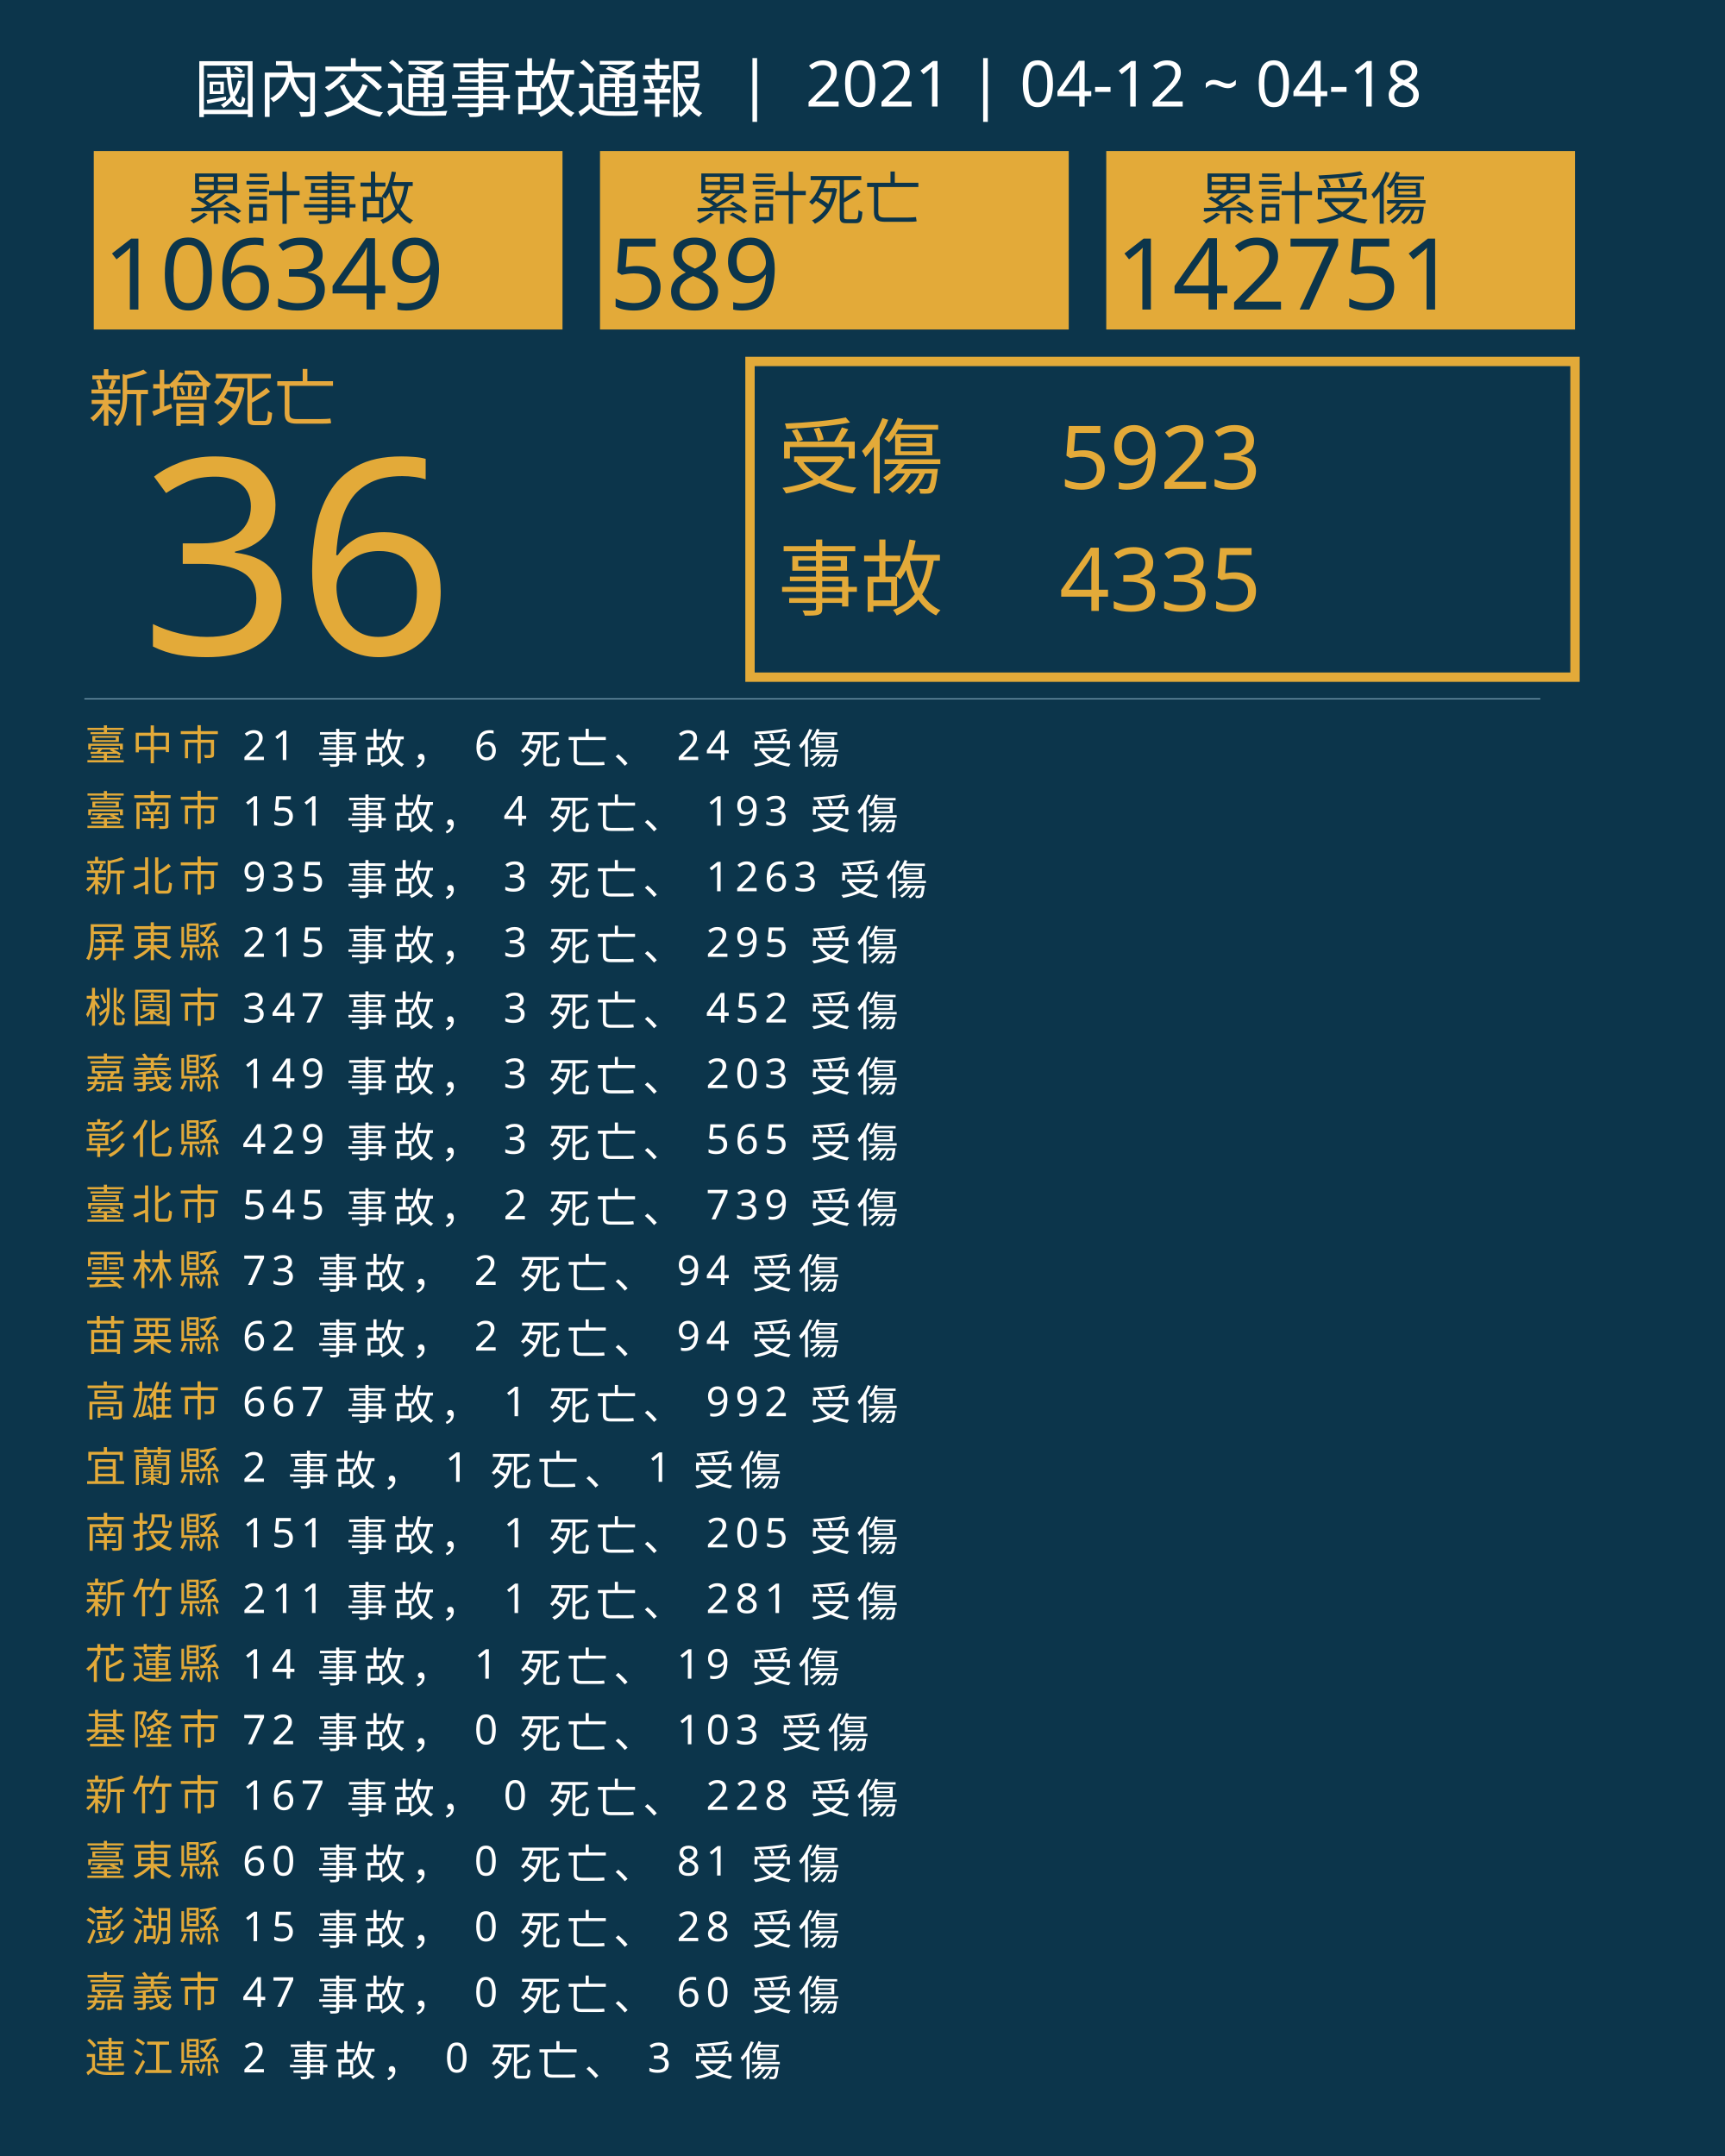
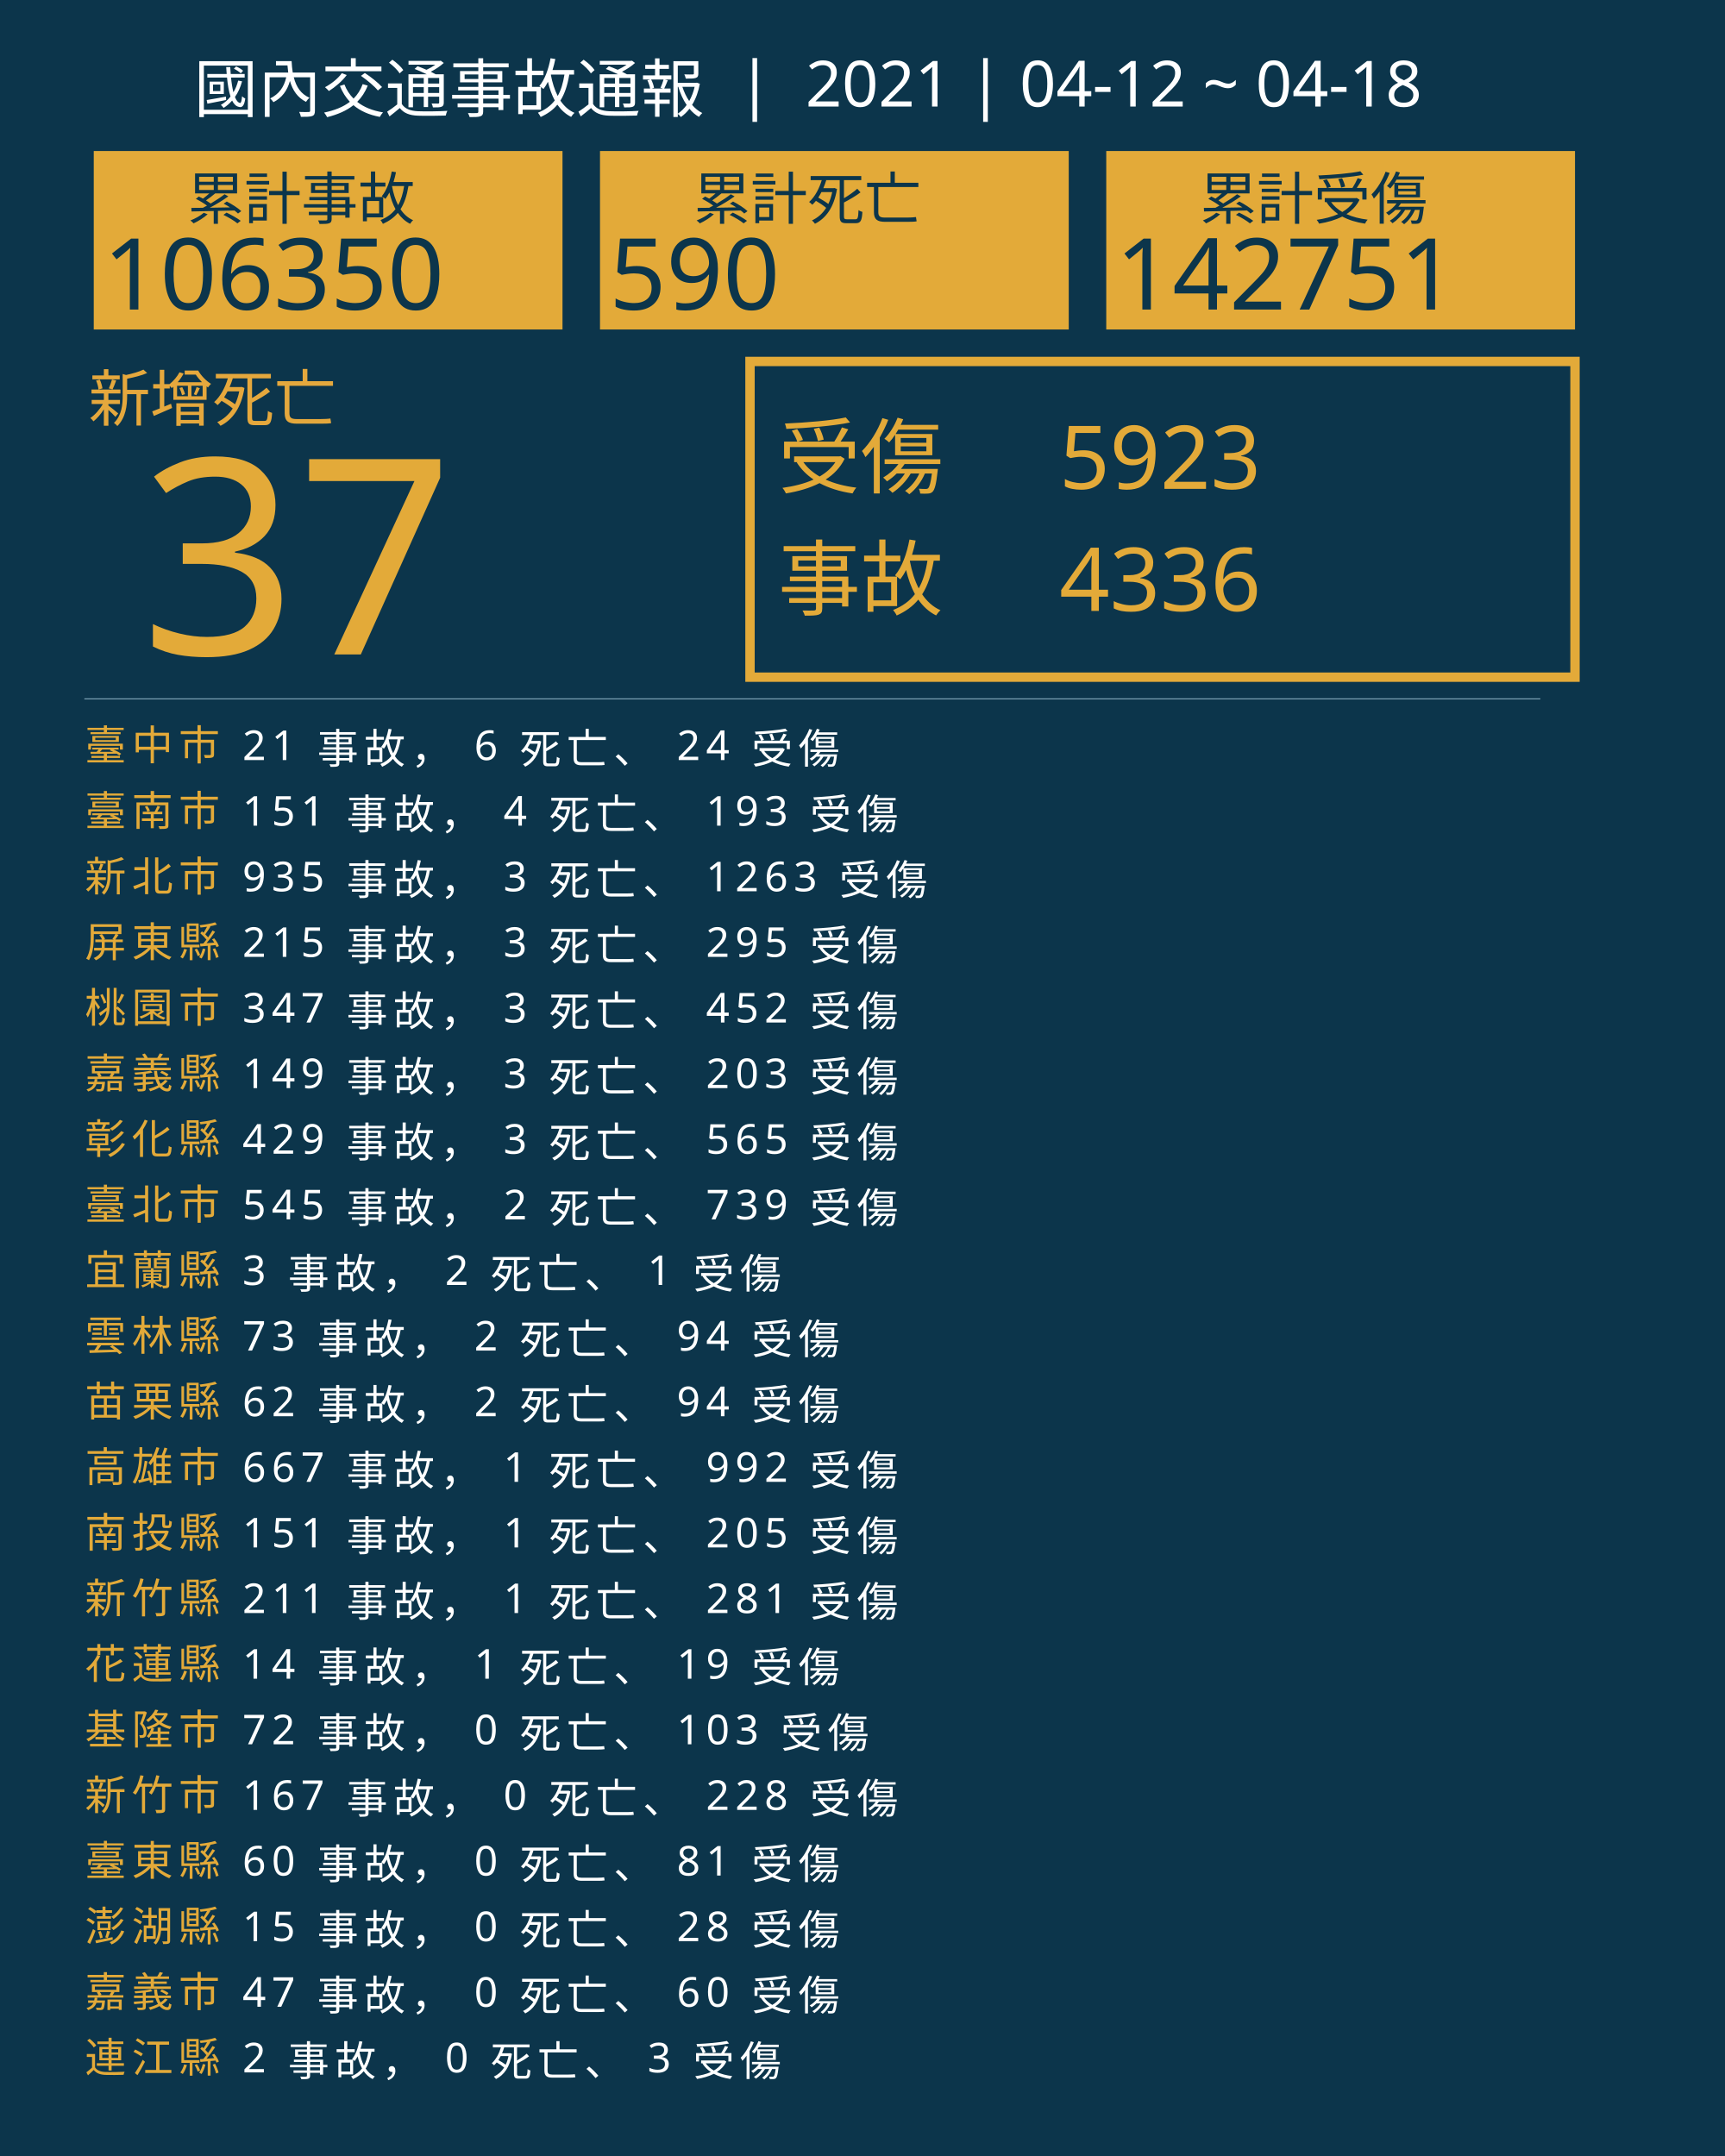
<svg xmlns="http://www.w3.org/2000/svg" version="1.1" id="圖層_1" x="0px" y="0px" viewBox="0 0 1840 2300" style="enable-background:new 0 0 1840 2300;" xml:space="preserve">
  <style type="text/css">
	.st0{fill:#0C354B;}
	.st1{fill:#E5A83D;}
	.st2{font-family:'NotoSansCJKtc-Bold-B5pc-H';}
	.st3{font-size:66px;}
	.st4{fill:#E3AA39;}
	.st5{font-family:'Arial-BoldMT';}
	.st6{font-size:291.776px;}
	.st7{fill:none;stroke:#E3AA39;stroke-miterlimit:10;stroke-width:10;}
	.st8{font-family:'NotoSansCJKtc-Light-B5pc-H';}
	.st9{font-size:88px;}
	.st10{font-family:'NotoSansCJKtc-Medium-B5pc-H';}
	.st11{font-size:94px;}
	.st12{fill:none;stroke:#8AAFC1;stroke-miterlimit:10;}
	.st13{font-size:60.649px;}
	.st14{font-size:106px;}
	.st15{fill:none;}
	.st16{font-size:44px;}
	.st17{letter-spacing:6;}
	.st18{fill:#FFFFFF;}
	.st19{letter-spacing:1;}
	.st20{font-size:68px;}
</style>
  <rect class="st0" width="1840" height="2300" />
  <text transform="matrix(1 0 0 1 94.5001 449.017)" class="st1 st2 st3">新增死亡</text>
  <g>
-     <text transform="matrix(1 0 0 1 150 698.1412)" class="st4 st5 st6">36</text>
+     <text transform="matrix(1 0 0 1 150 698.1412)" class="st4 st5 st6">37</text>
  </g>
  <g>
    <rect x="800" y="385.6" class="st7" width="880" height="336.8" />
    <g>
      <text transform="matrix(1 0 0 1 830 519.593)" class="st4 st8 st9">受傷</text>
      <text transform="matrix(1 0 0 1 1130 521.5084)" class="st4 st10 st11">5923</text>
-       <text transform="matrix(1 0 0 1 1130 651.7274)" class="st4 st10 st11">4335</text>
+       <text transform="matrix(1 0 0 1 1130 651.7274)" class="st4 st10 st11">4336</text>
      <text transform="matrix(1 0 0 1 830 649.4965)" class="st4 st8 st9">事故</text>
    </g>
  </g>
  <line class="st12" x1="90" y1="745.5" x2="1643" y2="745.5" />
  <g>
    <g>
      <rect x="100" y="161.1" class="st4" width="500" height="190.4" />
      <g>
        <text transform="matrix(1 0 0 1 200 233.9079)" class="st0 st10 st13">累計事故</text>
        <g>
-           <text transform="matrix(1 0 0 1 110 330.2121)" class="st0 st5 st14">106349</text>
+           <text transform="matrix(1 0 0 1 110 330.2121)" class="st0 st5 st14">106350</text>
        </g>
      </g>
    </g>
    <g>
      <rect x="640" y="161.1" class="st4" width="500" height="190.4" />
      <g>
        <text transform="matrix(1 0 0 1 740 233.908)" class="st0 st10 st13">累計死亡</text>
        <g>
-           <text transform="matrix(1 0 0 1 650 330.2122)" class="st0 st5 st14">589</text>
+           <text transform="matrix(1 0 0 1 650 330.2122)" class="st0 st5 st14">590</text>
        </g>
      </g>
    </g>
    <g>
      <rect x="1180" y="161.1" class="st4" width="500" height="190.4" />
      <g>
        <text transform="matrix(1 0 0 1 1280 233.908)" class="st0 st10 st13">累計受傷</text>
        <g>
          <text transform="matrix(1 0 0 1 1190 330.2122)" class="st0 st5 st14">142751</text>
        </g>
      </g>
    </g>
  </g>
  <rect x="90.6" y="772.1" class="st15" width="1141.8" height="314.8" />
  <text transform="matrix(1 0 0 1 90.5591 810.7965)">
    <tspan x="0" y="0" class="st4 st10 st16 st17">臺中市</tspan>
    <tspan x="150.6" y="0" class="st18 st10 st16 st17"> 21 事故， 6 死亡、 24 受傷</tspan>
    <tspan x="0" y="70" class="st4 st10 st16 st17">臺南市</tspan>
    <tspan x="150.6" y="70" class="st18 st10 st16 st17"> 151 事故， 4 死亡、 193 受傷</tspan>
    <tspan x="0" y="140" class="st4 st10 st16 st17">新北市</tspan>
    <tspan x="150.6" y="140" class="st18 st10 st16 st17"> 935 事故， 3 死亡、 1263 受傷</tspan>
    <tspan x="0" y="210" class="st4 st10 st16 st17">屏東縣</tspan>
    <tspan x="150.6" y="210" class="st18 st10 st16 st17"> 215 事故， 3 死亡、 295 受傷</tspan>
    <tspan x="0" y="280" class="st4 st10 st16 st17">桃園市</tspan>
    <tspan x="150.6" y="280" class="st18 st10 st16 st17"> 347 事故， 3 死亡、 452 受傷</tspan>
    <tspan x="0" y="350" class="st4 st10 st16 st17">嘉義縣</tspan>
    <tspan x="150.6" y="350" class="st18 st10 st16 st17"> 149 事故， 3 死亡、 203 受傷</tspan>
    <tspan x="0" y="420" class="st4 st10 st16 st17">彰化縣</tspan>
    <tspan x="150.6" y="420" class="st18 st10 st16 st17"> 429 事故， 3 死亡、 565 受傷</tspan>
    <tspan x="0" y="490" class="st4 st10 st16 st17">臺北市</tspan>
    <tspan x="150.6" y="490" class="st18 st10 st16 st17"> 545 事故， 2 死亡、 739 受傷</tspan>
-     <tspan x="0" y="560" class="st4 st10 st16 st17">雲林縣</tspan>
-     <tspan x="150.6" y="560" class="st18 st10 st16 st17"> 73 事故， 2 死亡、 94 受傷</tspan>
-     <tspan x="0" y="630" class="st4 st10 st16 st17">苗栗縣</tspan>
-     <tspan x="150.6" y="630" class="st18 st10 st16 st17"> 62 事故， 2 死亡、 94 受傷</tspan>
-     <tspan x="0" y="700" class="st4 st10 st16 st17">高雄市</tspan>
-     <tspan x="150.6" y="700" class="st18 st10 st16 st17"> 667 事故， 1 死亡、 992 受傷</tspan>
-     <tspan x="0" y="770" class="st4 st10 st16 st17">宜蘭縣</tspan>
-     <tspan x="150.6" y="770" class="st18 st10 st16 st17"> 2 事故， 1 死亡、 1 受傷</tspan>
+     <tspan x="0" y="560" class="st4 st10 st16 st17">宜蘭縣</tspan>
+     <tspan x="150.6" y="560" class="st18 st10 st16 st17"> 3 事故， 2 死亡、 1 受傷</tspan>
+     <tspan x="0" y="630" class="st4 st10 st16 st17">雲林縣</tspan>
+     <tspan x="150.6" y="630" class="st18 st10 st16 st17"> 73 事故， 2 死亡、 94 受傷</tspan>
+     <tspan x="0" y="700" class="st4 st10 st16 st17">苗栗縣</tspan>
+     <tspan x="150.6" y="700" class="st18 st10 st16 st17"> 62 事故， 2 死亡、 94 受傷</tspan>
+     <tspan x="0" y="770" class="st4 st10 st16 st17">高雄市</tspan>
+     <tspan x="150.6" y="770" class="st18 st10 st16 st17"> 667 事故， 1 死亡、 992 受傷</tspan>
    <tspan x="0" y="840" class="st4 st10 st16 st17">南投縣</tspan>
    <tspan x="150.6" y="840" class="st18 st10 st16 st17"> 151 事故， 1 死亡、 205 受傷</tspan>
    <tspan x="0" y="910" class="st4 st10 st16 st17">新竹縣</tspan>
    <tspan x="150.6" y="910" class="st18 st10 st16 st17"> 211 事故， 1 死亡、 281 受傷</tspan>
    <tspan x="0" y="980" class="st4 st10 st16 st17">花蓮縣</tspan>
    <tspan x="150.6" y="980" class="st18 st10 st16 st17"> 14 事故， 1 死亡、 19 受傷</tspan>
    <tspan x="0" y="1050" class="st4 st10 st16 st17">基隆市</tspan>
    <tspan x="150.6" y="1050" class="st18 st10 st16 st17"> 72 事故， 0 死亡、 103 受傷</tspan>
    <tspan x="0" y="1120" class="st4 st10 st16 st17">新竹市</tspan>
    <tspan x="150.6" y="1120" class="st18 st10 st16 st17"> 167 事故， 0 死亡、 228 受傷</tspan>
    <tspan x="0" y="1190" class="st4 st10 st16 st17">臺東縣</tspan>
    <tspan x="150.6" y="1190" class="st18 st10 st16 st17"> 60 事故， 0 死亡、 81 受傷</tspan>
    <tspan x="0" y="1260" class="st4 st10 st16 st17">澎湖縣</tspan>
    <tspan x="150.6" y="1260" class="st18 st10 st16 st17"> 15 事故， 0 死亡、 28 受傷</tspan>
    <tspan x="0" y="1330" class="st4 st10 st16 st17">嘉義市</tspan>
    <tspan x="150.6" y="1330" class="st18 st10 st16 st17"> 47 事故， 0 死亡、 60 受傷</tspan>
    <tspan x="0" y="1400" class="st4 st10 st16 st17">連江縣</tspan>
    <tspan x="150.6" y="1400" class="st18 st10 st16 st17"> 2 事故， 0 死亡、 3 受傷</tspan>
  </text>
  <text transform="matrix(1 0 0 1 207 119.2712)" class="st18 st8 st20">國內交通事故通報  |  2021 | 04-12 ~ 04-18</text>
</svg>
